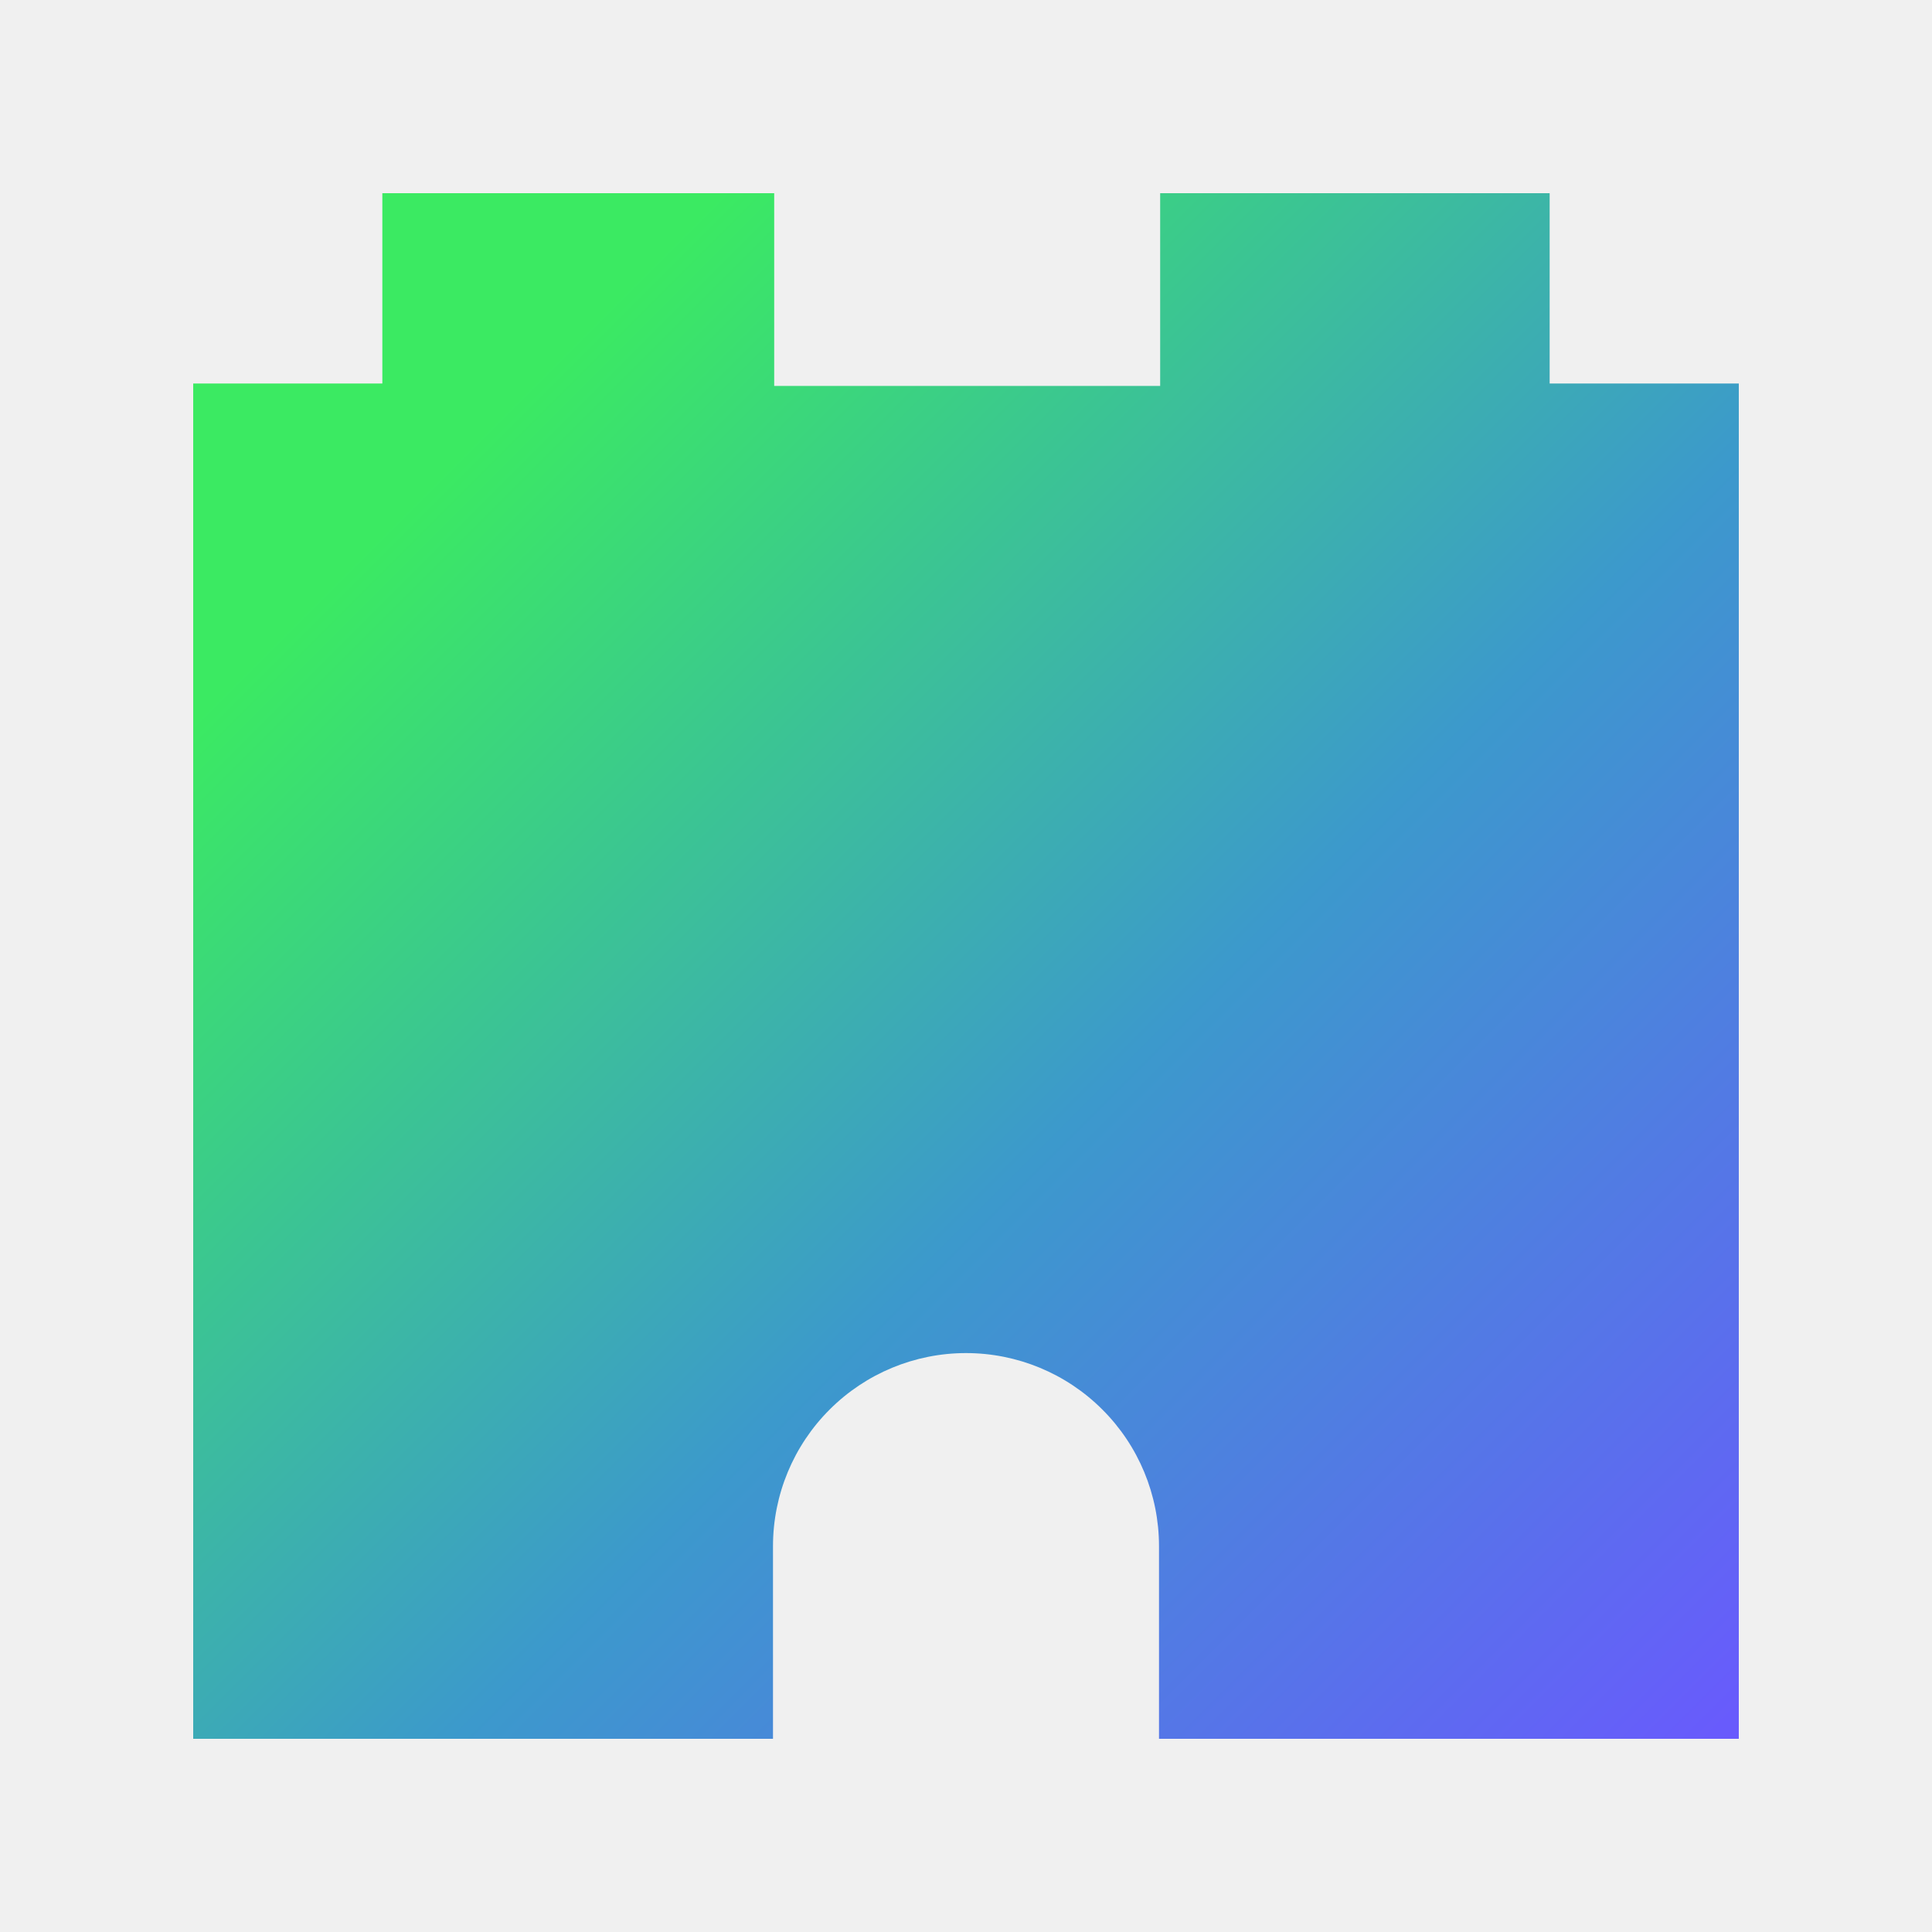
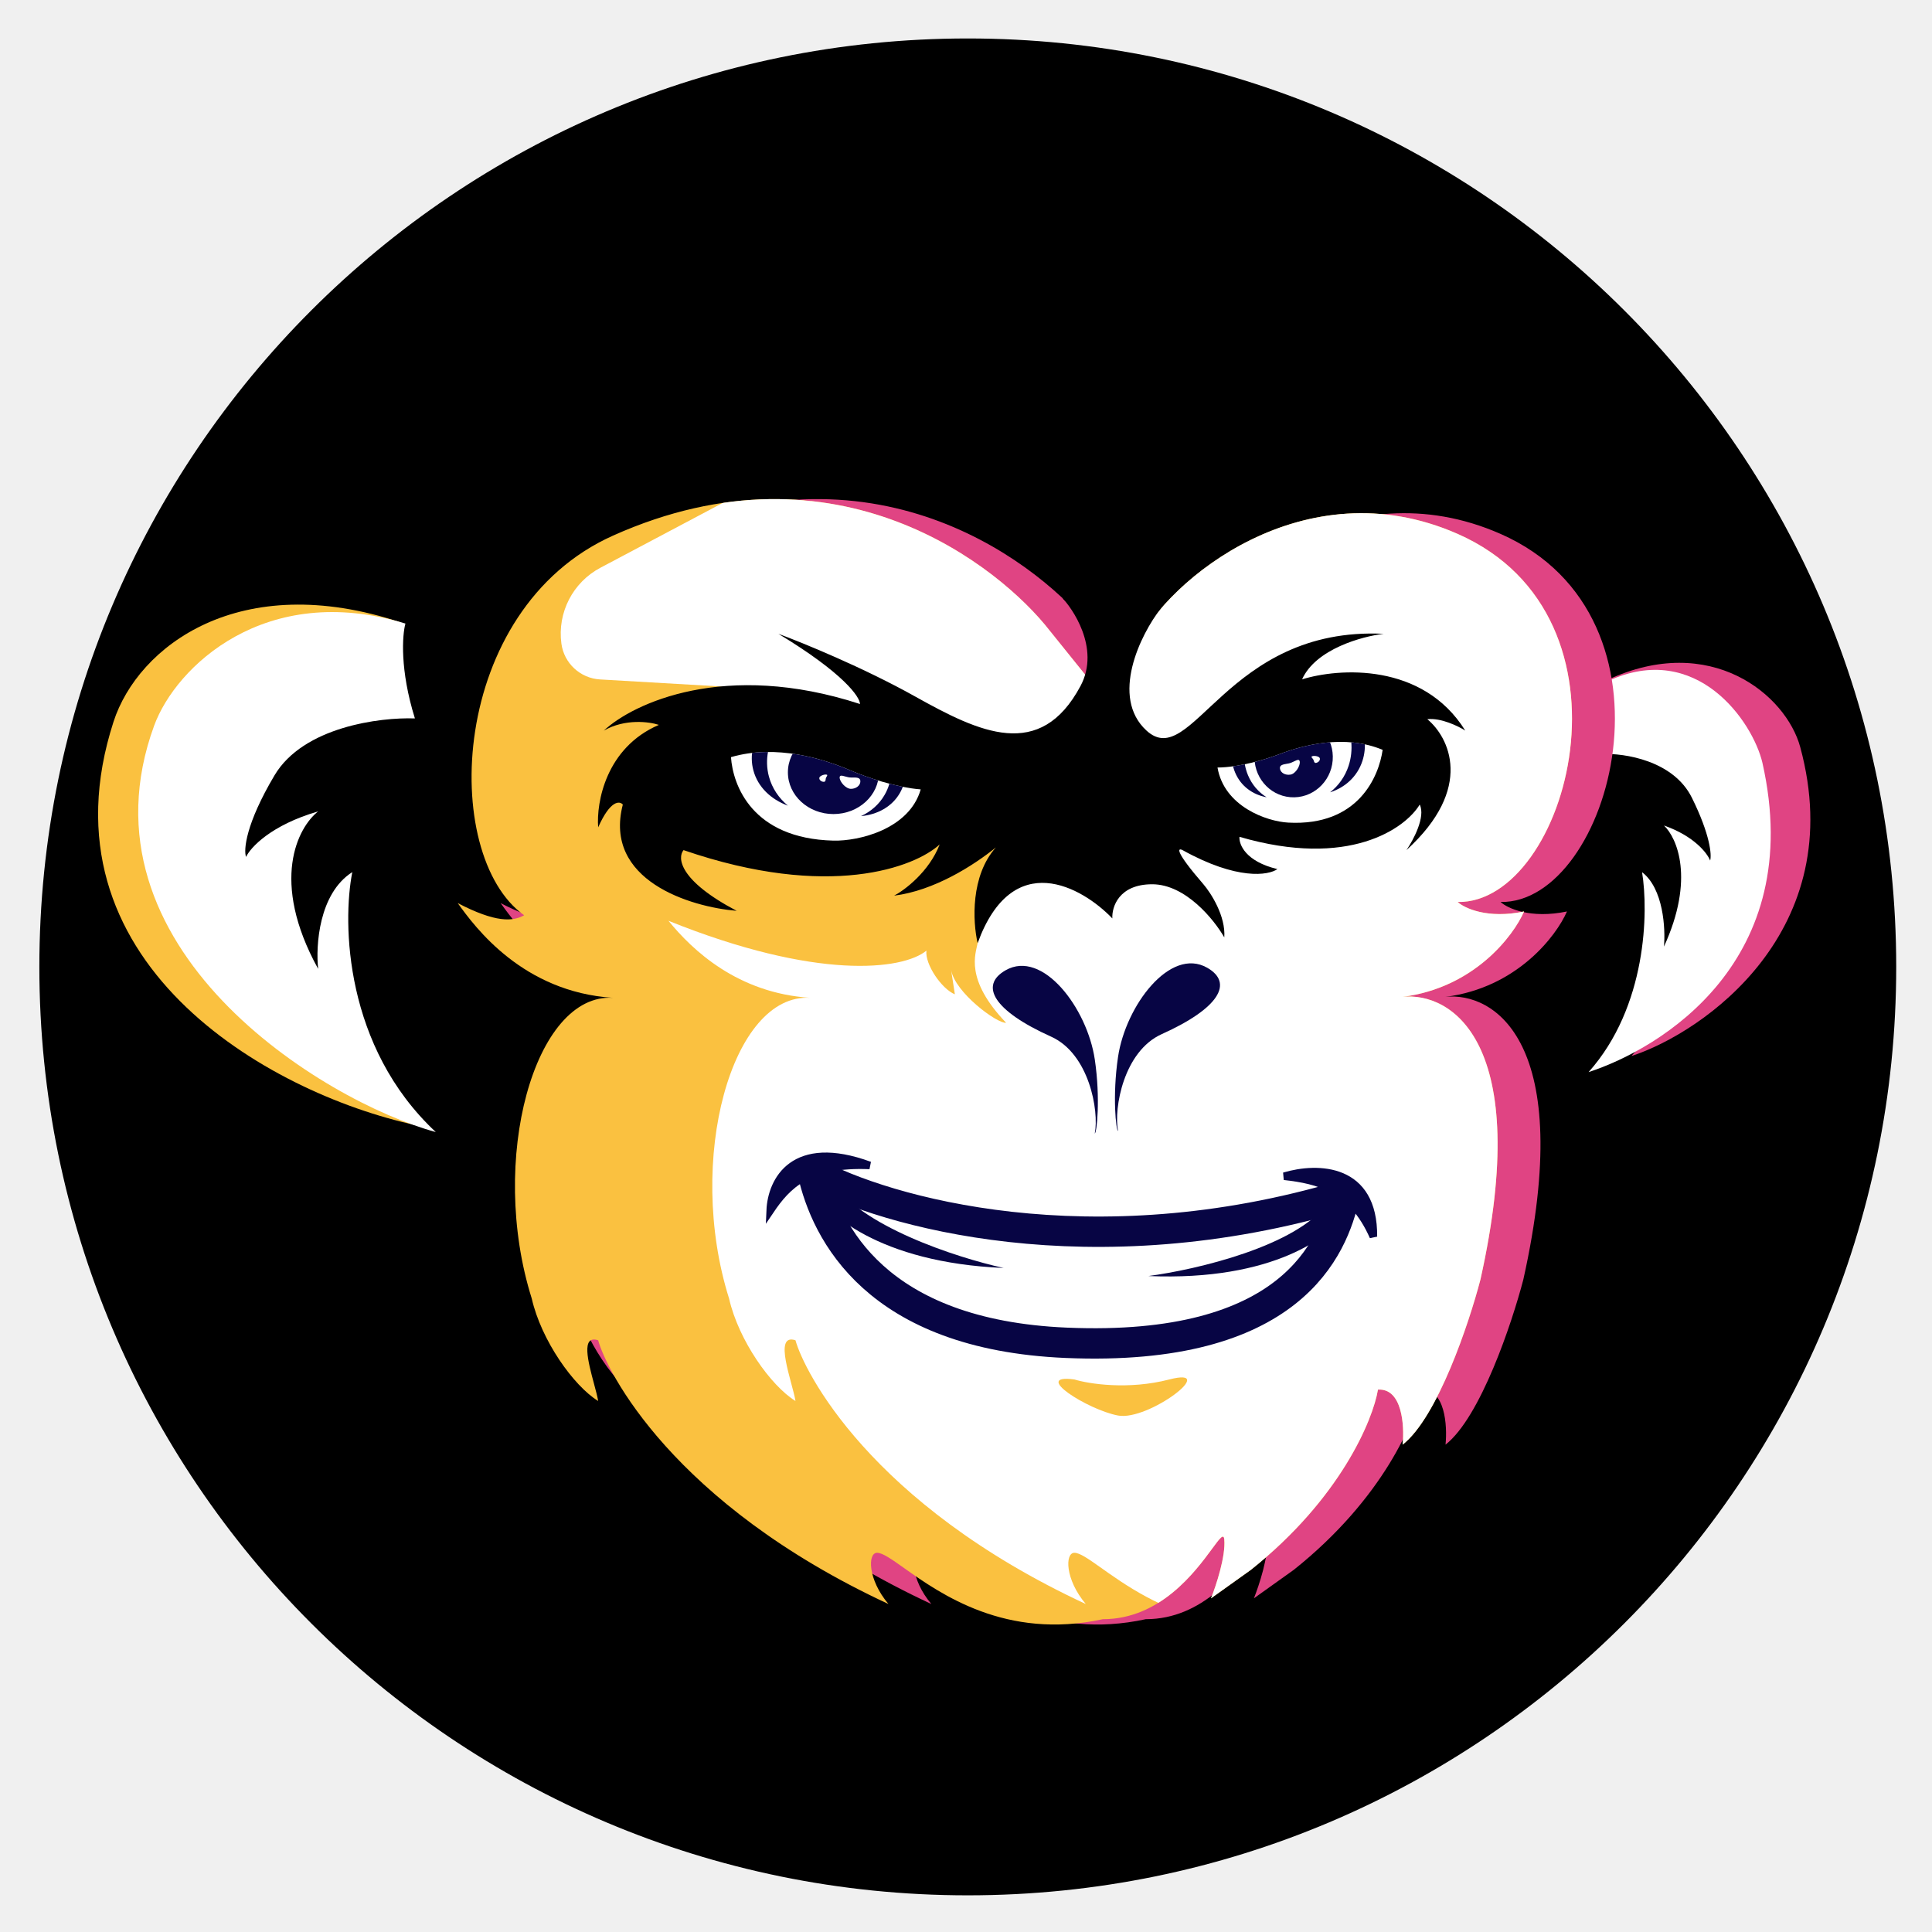
- <svg xmlns="http://www.w3.org/2000/svg" width="40" height="40" viewBox="0 0 40 40" fill="none">
-   <path d="M32.084 7.94V4H24.02V7.99H16.029V4H7.916V7.94H4V36H16.004V32.005C16.006 30.946 16.427 29.931 17.177 29.183C17.926 28.434 18.941 28.014 20 28.014C21.059 28.014 22.074 28.434 22.823 29.183C23.573 29.931 23.994 30.946 23.996 32.005V36H36V7.94H32.084Z" fill="url(#paint0_linear)" />
-   <defs>
-     <linearGradient id="paint0_linear" x1="2.942" y1="4.9" x2="37.777" y2="39.734" gradientUnits="userSpaceOnUse">
-       <stop offset="0.159" stop-color="#3BEA62" />
-       <stop offset="0.54" stop-color="#3C99CC" />
-       <stop offset="0.937" stop-color="#6B57FF" />
-     </linearGradient>
-   </defs>
+ <svg xmlns="http://www.w3.org/2000/svg" width="56" height="56" viewBox="0 0 1080 1080" fill="none">
+   <circle cx="541" cy="540.5" r="519" fill="black" />
+   <path d="M224.048 347.937C222.28 354.301 194.979 369.953 203.464 397.106C184.019 396.398 141.099 401.772 124.977 428.925C110.083 454.009 107.923 468.351 108.795 473.457C109.289 472.999 109.733 473.106 109.068 474.532C108.96 474.236 108.867 473.878 108.795 473.457C107.454 474.701 105.747 480.115 124.977 474.532C113.664 483.371 122.219 487.896 149.372 537.11C149.366 537.055 149.36 537 149.354 536.946C147.634 533.756 148.626 530.424 149.354 536.946C150.985 539.971 155.054 542.867 164.102 537.11C158.445 565.747 181.379 581.416 232.29 628.933C149.372 610.949 20.232 537.11 63.459 403.469C77.103 361.289 133.893 317.965 224.048 347.937Z" fill="#FAC140" />
+   <path d="M231.939 401.602C223.454 374.449 224.868 354.934 226.636 348.57C148.367 324.709 98.235 372.665 86.173 405.635C40.697 529.94 181.028 615.851 243.606 632.821C192.695 585.304 191.281 516.151 196.938 487.513C178.271 499.392 176.432 528.525 177.846 541.606C150.694 492.392 166.533 462.412 177.846 453.573C151.542 461.209 140.017 473.725 137.542 479.028C136.128 475.139 137.33 460.573 153.452 433.421C169.573 406.268 212.494 400.895 231.939 401.602Z" fill="white" />
+   <path d="M919.481 412.499C924.917 391.617 899.57 385.053 898.437 380.158C956.196 353.183 998.411 388.401 1006.34 417.624C1034.22 520.402 952.098 577.27 912.007 590.321C944.623 553.778 957.76 507.836 954.136 485.813C966.096 494.948 955.042 510.111 954.136 520.171C971.532 482.323 961.384 443.767 954.136 436.97C970.988 442.843 978.372 467.966 979.958 472.045C980.864 469.054 980.094 457.852 969.765 436.97C959.436 416.088 931.939 411.955 919.481 412.499Z" fill="#E04483" />
+   <path d="M895.503 421.491C900.94 400.609 900.034 385.6 898.901 380.706C948.369 357.867 979.763 403.274 985.199 426.385C1010.2 537.32 928.12 586.261 888.029 599.313C920.645 562.769 921.551 509.586 917.927 487.562C929.887 496.698 931.064 519.103 930.158 529.163C947.554 491.314 937.406 468.257 930.158 461.46C947.01 467.333 954.394 476.958 955.98 481.037C956.886 478.046 956.116 466.844 945.787 445.962C935.458 425.08 907.961 420.947 895.503 421.491Z" fill="white" />
+   <path fill-rule="evenodd" clip-rule="evenodd" d="M610.785 352.547C583.058 316.894 491.994 243.301 366.674 299.405C274.605 340.623 269.83 478.135 316.989 511.642C310.634 515.172 301.079 515.885 279.866 504.846C289.686 518.613 316.418 554.562 366.674 557.795C322.772 554.971 296.836 648.465 321.231 725.891C326.534 749.225 344.565 774.681 358.353 783.166C357.944 780.663 357.017 777.21 356.008 773.453C352.748 761.311 348.634 745.986 358.353 749.225C362.975 766.169 399.718 840.44 520.631 896.654C508.964 882.866 508.964 868.017 514.267 868.017C517.327 868.017 522.375 871.596 529.456 876.615C549.633 890.917 586.31 916.916 640.483 905.139C672.565 905.139 692.116 878.574 701.548 865.758C705.836 859.931 708.033 856.946 708.364 860.593C709.213 869.926 703.768 886.401 700.94 893.472L723.213 877.563C773.275 837.683 791.447 793.772 794.276 776.802C807.852 775.953 809.125 796.954 808.064 807.561C827.58 792.287 845.186 739.68 851.55 715.285C881.248 582.069 834.934 554.421 808.064 557.25C847.944 552.159 869.935 523.309 875.945 509.521C855.581 513.764 842.712 507.753 838.823 504.218C900.34 505.279 944.886 345.122 838.823 298.454C753.077 260.726 676.545 324.263 659.575 359.971L640.483 388.609V389.418L610.785 352.547Z" fill="#E04483" />
+   <path fill-rule="evenodd" clip-rule="evenodd" d="M586.808 352.546C559.08 316.894 468.016 243.301 342.697 299.405C250.628 340.622 245.853 478.134 293.011 511.642C286.657 515.172 277.101 515.885 255.889 504.846C265.709 518.613 292.441 554.562 342.697 557.795C298.795 554.971 272.859 648.465 297.254 725.891C302.557 749.225 320.588 774.681 334.376 783.166C333.966 780.663 333.039 777.21 332.031 773.452C328.771 761.311 324.656 745.985 334.376 749.225C338.997 766.169 375.741 840.44 496.654 896.654C484.987 882.866 484.987 868.017 490.29 868.017C493.349 868.017 498.398 871.595 505.478 876.614C525.655 890.917 562.333 916.916 616.506 905.139C648.588 905.139 668.138 878.573 677.57 865.757C681.859 859.93 684.055 856.946 684.387 860.592C685.235 869.926 679.79 886.401 676.962 893.472L699.236 877.563C749.298 837.683 767.47 793.772 770.298 776.802C783.874 775.953 785.147 796.954 784.087 807.56C803.602 792.287 821.209 739.679 827.573 715.285C857.271 582.069 810.956 554.421 784.087 557.25C823.967 552.158 845.957 523.309 851.967 509.521C831.603 513.763 818.734 507.753 814.845 504.218C876.362 505.278 920.909 345.122 814.845 298.454C729.099 260.726 652.567 324.263 635.597 359.971L616.506 388.608V389.418L586.808 352.546Z" fill="#FAC140" />
+   <mask id="mask0_2096_4" style="mask-type:alpha" maskUnits="userSpaceOnUse" x="255" y="279" width="624" height="630">
+     <path fill-rule="evenodd" clip-rule="evenodd" d="M586.807 352.547C559.079 316.894 468.015 243.301 342.695 299.405C250.627 340.623 245.852 478.135 293.01 511.643C286.656 515.172 277.1 515.885 255.887 504.846C265.708 518.613 292.439 554.562 342.695 557.795C298.794 554.971 272.858 648.465 297.252 725.891C302.556 749.226 320.586 774.681 334.375 783.166C333.965 780.663 333.038 777.21 332.029 773.453C328.77 761.311 324.655 745.986 334.375 749.226C338.996 766.169 375.74 840.44 496.652 896.654C484.985 882.866 484.985 868.017 490.289 868.017C493.348 868.017 498.396 871.596 505.477 876.615C525.654 890.917 562.332 916.916 616.505 905.139C648.586 905.139 668.137 878.574 677.569 865.758C681.857 859.931 684.054 856.946 684.385 860.593C685.234 869.926 679.789 886.401 676.961 893.472L699.234 877.563C749.296 837.683 767.469 793.772 770.297 776.802C783.873 775.953 785.146 796.954 784.085 807.561C803.601 792.287 821.208 739.68 827.572 715.285C857.269 582.069 810.955 554.421 784.085 557.25C823.965 552.159 845.956 523.309 851.966 509.521C831.602 513.764 818.733 507.753 814.844 504.218C876.361 505.279 920.908 345.122 814.844 298.454C729.098 260.726 652.566 324.263 635.596 359.971L616.505 388.609V389.418L586.807 352.547Z" fill="#F5E499" />
+   </mask>
+   <g mask="url(#mask0_2096_4)">
+     <path d="M373.671 514.722C387.025 531.096 412.297 555.177 453.002 557.795C409.1 554.971 383.165 648.465 407.559 725.891C412.862 749.225 430.893 774.681 444.682 783.166C442.949 772.576 431.954 744.983 444.682 749.225C449.303 766.169 486.046 840.44 606.959 896.654C595.292 882.866 595.292 868.017 600.595 868.017C612.372 868.017 653.627 921.049 726.811 905.139L856.209 773.257L969.698 465.672L893.332 291.728L726.811 217.483L407.559 254.605L453.167 280.061L416.044 274.757L335.626 317.379C320.212 325.549 311.511 342.449 313.817 359.741C315.284 370.748 324.353 379.166 335.438 379.81L407.559 384.003L447.917 406.2L556.049 465.672L567.056 460.974L577.261 487.946L556.049 500.673L546.503 527.189C545.442 533.2 539.078 547.341 562.412 571.736C557.463 572.322 533.603 554.706 531.654 542.038L533.775 555.827C526.351 552.798 517.017 539.068 517.866 531.432C504.475 542.31 456.475 548.08 373.671 514.722Z" fill="white" />
+   </g>
+   <path d="M649.385 578.1C628.172 587.646 622.515 619.465 624.99 632.193C623.929 632.193 621.711 612.96 624.99 590.828C629.232 562.19 654.146 529.152 674.84 540.978C689.689 549.463 681.536 563.632 649.385 578.1Z" fill="#070544" />
+   <path d="M587.6 579.504C608.813 589.05 614.469 620.869 611.995 633.597C613.055 633.597 615.273 614.365 611.995 592.232C607.752 563.595 582.839 530.556 562.144 542.382C547.295 550.867 555.448 565.036 587.6 579.504Z" fill="#070544" />
+   <path d="M435.136 354.305C448.571 359.255 482.653 373.185 511.502 389.306C547.564 409.458 581.4 425.752 604 383.5C615.5 362 598.596 339.096 594 334.5L649 340C637.333 354.849 620.536 389.731 640.9 408.398C666.355 431.732 685.447 350.063 773.48 354.305C761.459 355.719 735.509 362.79 727.872 379.761C748.378 373.397 795.329 370.215 819.087 408.398C815.198 405.923 805.511 401.185 797.875 402.034C809.895 411.933 824.39 440.429 786.207 475.218C790.096 469.561 797.026 456.551 793.632 449.763C785.5 463.197 753.964 485.612 692.871 467.794C692.518 472.036 696.265 481.582 714.084 485.824C709.134 489.36 691.599 492.188 661.052 475.218C658.224 473.804 656.597 475.642 672.719 494.31C676.962 499.259 685.235 512.128 684.386 524.007C678.729 514.108 662.749 494.31 644.082 494.31C625.415 494.31 621.455 507.037 621.809 513.401C604.838 495.724 566.019 473.733 546.503 527.189C543.707 515.072 542.549 489.52 556.708 473.714C544.11 483.902 522.164 497.882 499.835 500.673C505.845 497.491 519.351 487.309 525.29 472.036C511.502 484.764 463.561 503.219 382.104 475.218C378.569 479.461 379.559 492.188 411.802 509.158C385.993 507.037 337.133 492.188 348.164 449.763C346.396 447.641 341.164 447.217 334.376 462.49C333.315 448.702 338.618 417.944 368.316 405.216C363.013 403.448 349.437 401.61 337.558 408.398C353.821 393.195 405.226 368.942 480.744 393.549C480.744 389.66 471.622 376.367 435.136 354.305Z" fill="black" />
+   <path d="M475.441 430.671C484.16 434.408 500.896 440.217 514.684 441.278C508.321 463.551 480.037 470.268 465.895 469.915C420.288 468.775 409.681 438.803 408.621 423.247C434.076 415.822 460.592 424.307 475.441 430.671Z" fill="white" />
+   <mask id="mask1_2096_4" style="mask-type:alpha" maskUnits="userSpaceOnUse" x="408" y="420" width="107" height="50">
+     <path d="M475.441 430.671C484.16 434.408 500.896 440.217 514.684 441.278C508.321 463.551 480.037 470.268 465.895 469.915C420.288 468.775 409.681 438.803 408.621 423.247C434.076 415.822 460.592 424.307 475.441 430.671Z" fill="#D9D9D9" />
+   </mask>
+   <g mask="url(#mask1_2096_4)">
+     <ellipse cx="465.895" cy="431.732" rx="25.455" ry="23.334" fill="#070544" />
+     <path fill-rule="evenodd" clip-rule="evenodd" d="M440.436 450.361C435.343 446.13 431.591 440.618 429.842 434.128C424.775 415.33 438.352 395.191 460.401 388.113C457.263 388.309 454.061 388.827 450.854 389.691C429.872 395.347 416.574 413.7 421.152 430.686C423.646 439.938 430.93 446.876 440.436 450.361Z" fill="#070544" />
+     <path fill-rule="evenodd" clip-rule="evenodd" d="M481.301 456.22C486.806 453.677 491.425 449.684 494.503 444.352C503.417 428.913 496.15 407.892 478.307 396.432C481.038 397.345 483.749 398.558 486.384 400.079C503.617 410.029 511.058 429.404 503.004 443.355C498.616 450.955 490.535 455.377 481.301 456.22Z" fill="#070544" />
+   </g>
+   <path d="M715.054 421.63C707.29 424.6 692.494 428.995 680.592 429.052C684.32 450.807 708.043 459.2 720.193 459.844C759.375 461.922 770.792 433.98 772.908 419.169C751.664 410.296 728.276 416.573 715.054 421.63Z" fill="white" />
+   <mask id="mask2_2096_4" style="mask-type:alpha" maskUnits="userSpaceOnUse" x="680" y="414" width="93" height="46">
+     <path d="M715.054 421.63C707.29 424.6 692.494 428.995 680.592 429.052C684.32 450.807 708.043 459.2 720.193 459.844C759.375 461.922 770.792 433.98 772.908 419.169C751.664 410.296 728.276 416.573 715.054 421.63Z" fill="#D9D9D9" />
+   </mask>
+   <g mask="url(#mask2_2096_4)">
+     <ellipse cx="21.892" cy="22.401" rx="21.892" ry="22.401" transform="matrix(-0.99673 -0.0808002 -0.0808002 0.99673 746.785 402.75)" fill="#070544" />
+     <path fill-rule="evenodd" clip-rule="evenodd" d="M743.531 442.903C748.225 439.209 751.869 434.195 753.872 428.106C759.673 410.471 749.597 390.257 731.246 381.952C733.921 382.358 736.626 383.076 739.308 384.126C756.855 390.996 766.83 409.482 761.588 425.416C758.733 434.097 751.95 440.229 743.531 442.903Z" fill="#070544" />
+     <path fill-rule="evenodd" clip-rule="evenodd" d="M708.049 445.67C703.528 442.854 699.878 438.712 697.653 433.397C691.21 418.004 699.069 398.395 715.253 388.669C712.841 389.353 710.423 390.325 708.046 391.597C692.502 399.92 684.621 417.943 690.443 431.852C693.615 439.428 700.199 444.222 708.049 445.67Z" fill="#070544" />
+   </g>
+   <path d="M751.64 668.089C609.886 710.457 494.336 677.295 454.281 655.417C461.738 688.645 489.714 746.102 596.004 750.631C721.789 755.991 745.314 697.544 751.64 668.089Z" fill="white" stroke="#070544" stroke-width="16.97" stroke-linejoin="bevel" />
+   <path d="M561.025 708.799C491.177 705.823 460.518 677.623 453.92 663.895L464.268 659.028C479.381 685.15 535.07 703.093 561.025 708.799Z" fill="#070544" />
+   <path d="M641.963 713.31C711.811 716.287 744.757 690.797 752.5 677.68L742.602 671.95C725.322 696.692 668.309 709.833 641.963 713.31Z" fill="#070544" />
+   <path d="M430.556 676.7C431.276 659.798 443.705 635.858 486.14 651.467C451.976 650.011 440.028 662.651 430.556 676.7Z" fill="#070544" stroke="#070544" stroke-width="4.243" />
+   <path d="M717.864 657.519C736.79 651.852 768.117 652.663 767.718 691.275C755.785 664.28 737.111 659.681 717.864 657.519Z" fill="#070544" stroke="#070544" stroke-width="4.243" />
+   <path d="M653.628 771.136C630.718 777.076 608.728 773.611 600.596 771.136C576.202 767.873 608.021 788.106 624.991 791.288C641.961 794.47 682.265 763.712 653.628 771.136Z" fill="#FAC140" />
+   <path fill-rule="evenodd" clip-rule="evenodd" d="M458.012 434.817C457.88 435.867 458.846 436.852 460.169 437.018C461.385 437.171 461.468 436.451 461.576 435.519C461.585 435.437 461.595 435.353 461.606 435.268C461.654 434.878 461.889 434.486 462.097 434.139C462.448 433.551 462.723 433.091 461.892 432.987C460.569 432.821 458.144 433.767 458.012 434.817ZM475.685 440.965C478.595 440.965 480.953 439.078 480.953 436.75C480.953 434.612 478.962 434.624 476.382 434.64C476.154 434.642 475.921 434.643 475.685 434.643C474.605 434.643 473.455 434.322 472.436 434.038C470.712 433.556 469.364 433.18 469.364 434.643C469.364 436.971 472.776 440.965 475.685 440.965Z" fill="white" />
+   <path fill-rule="evenodd" clip-rule="evenodd" d="M737.759 423.822C738.074 424.832 737.297 425.973 736.024 426.37C734.855 426.735 734.646 426.042 734.375 425.144C734.351 425.064 734.327 424.983 734.301 424.901C734.184 424.526 733.884 424.182 733.618 423.877C733.168 423.36 732.816 422.957 733.616 422.707C734.889 422.31 737.443 422.812 737.759 423.822ZM721.451 432.998C718.588 433.513 715.933 432.073 715.521 429.782C715.143 427.677 717.105 427.337 719.647 426.897C719.872 426.858 720.101 426.818 720.334 426.776C721.397 426.585 722.472 426.066 723.424 425.606C725.036 424.827 726.297 424.218 726.556 425.658C726.967 427.949 724.315 432.484 721.451 432.998Z" fill="white" />
</svg>
